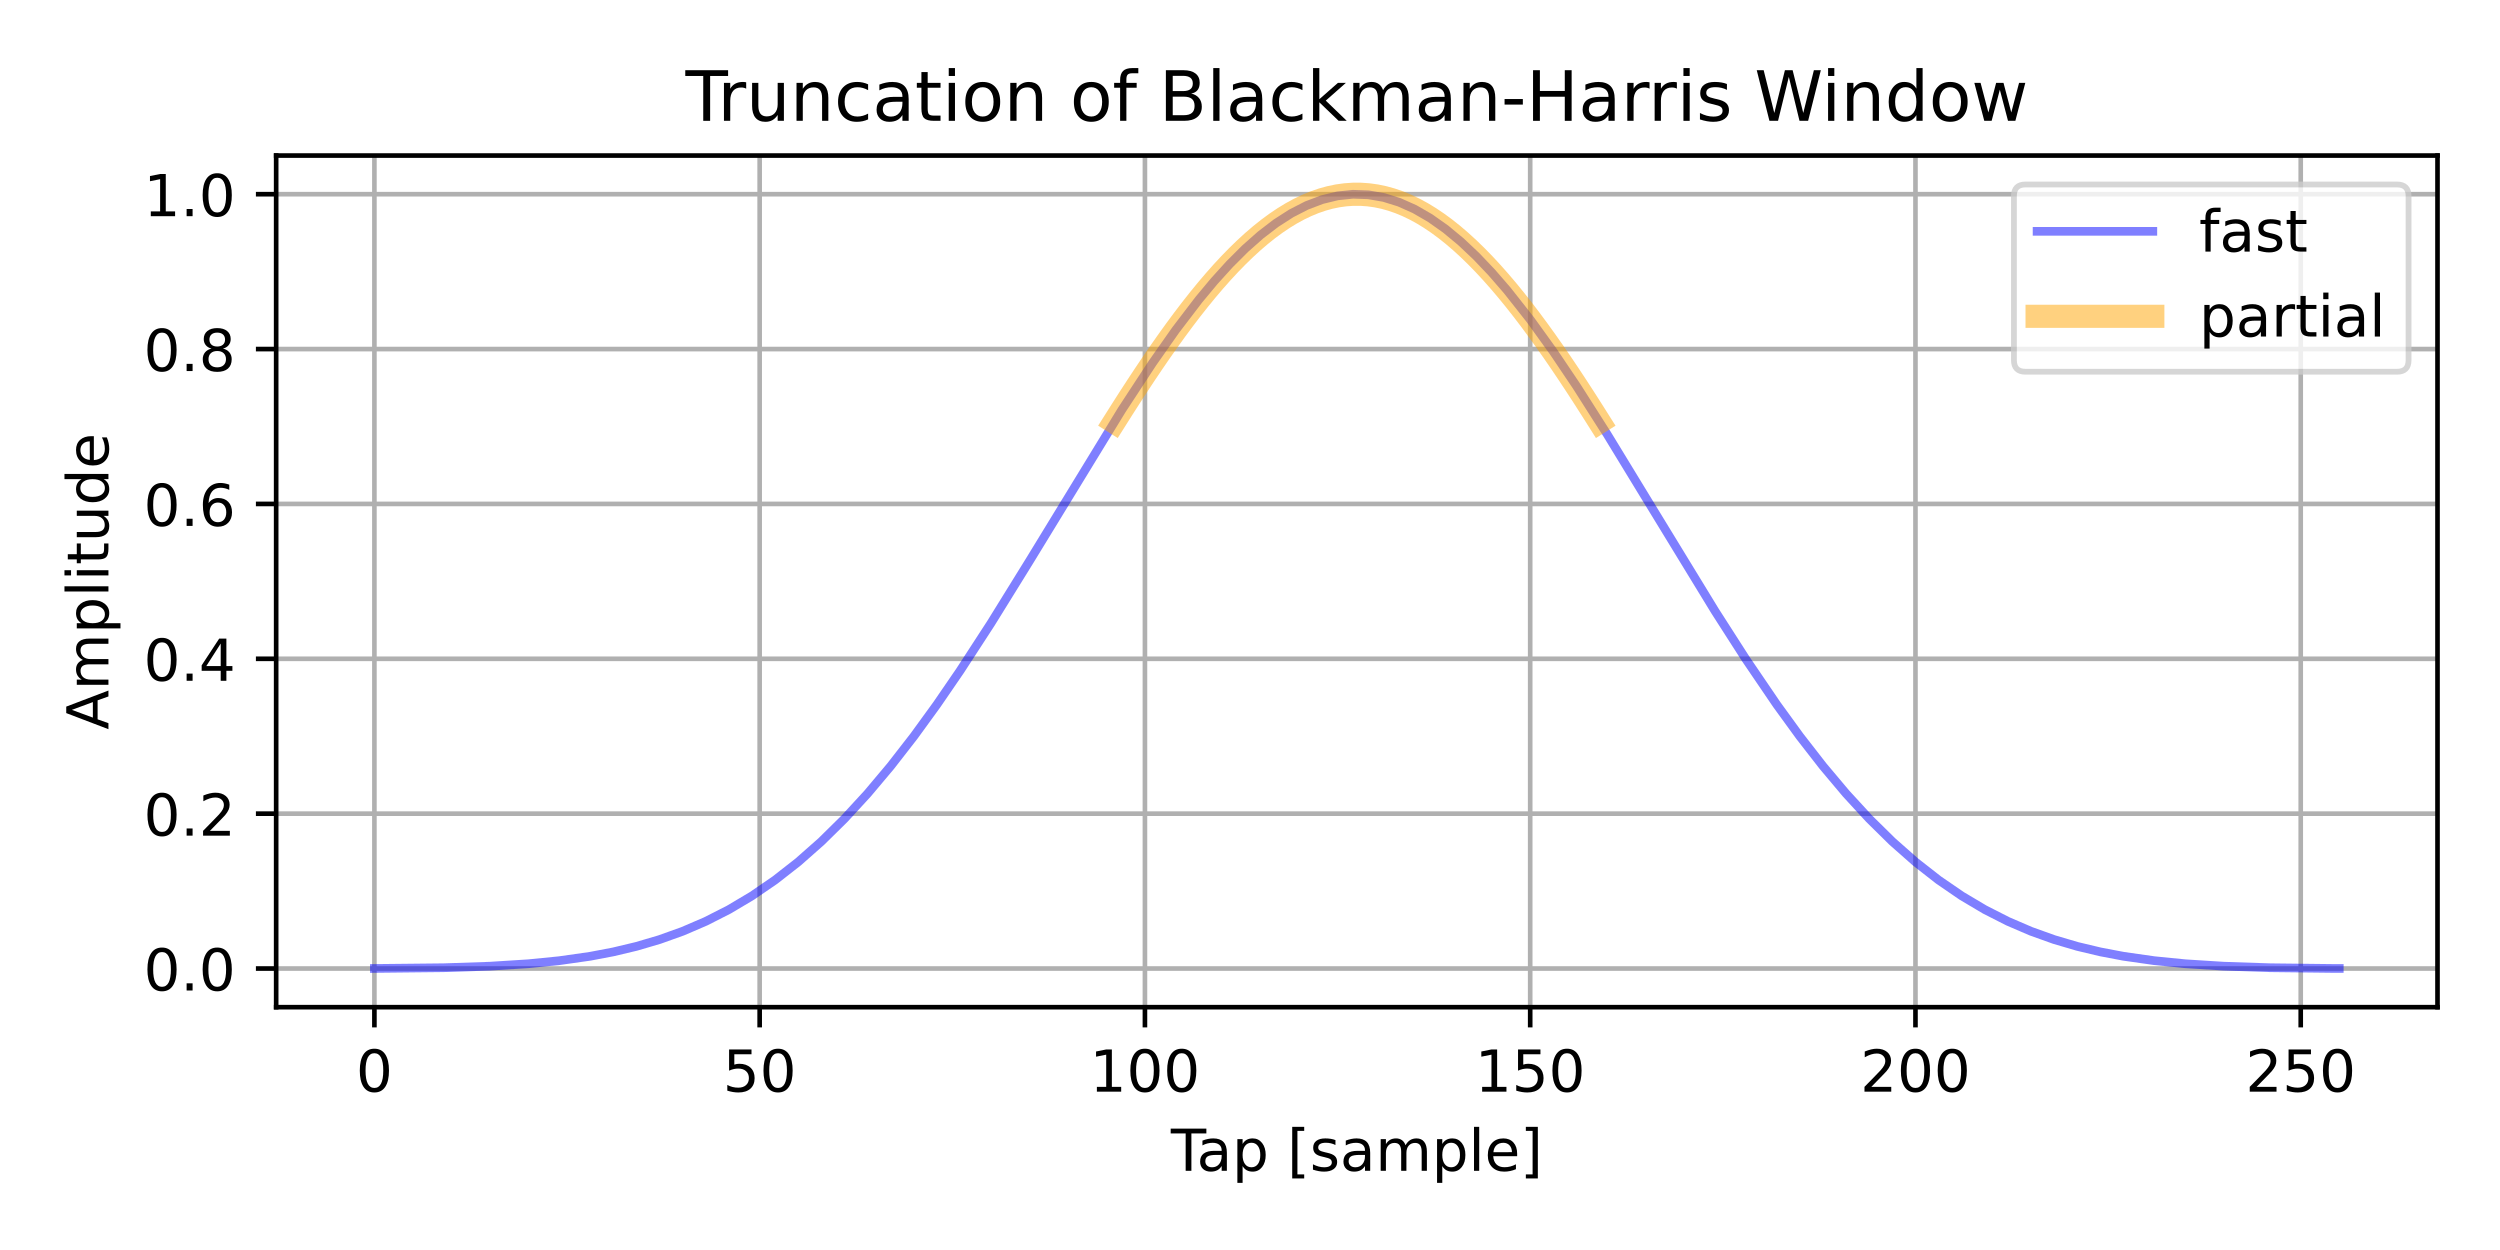
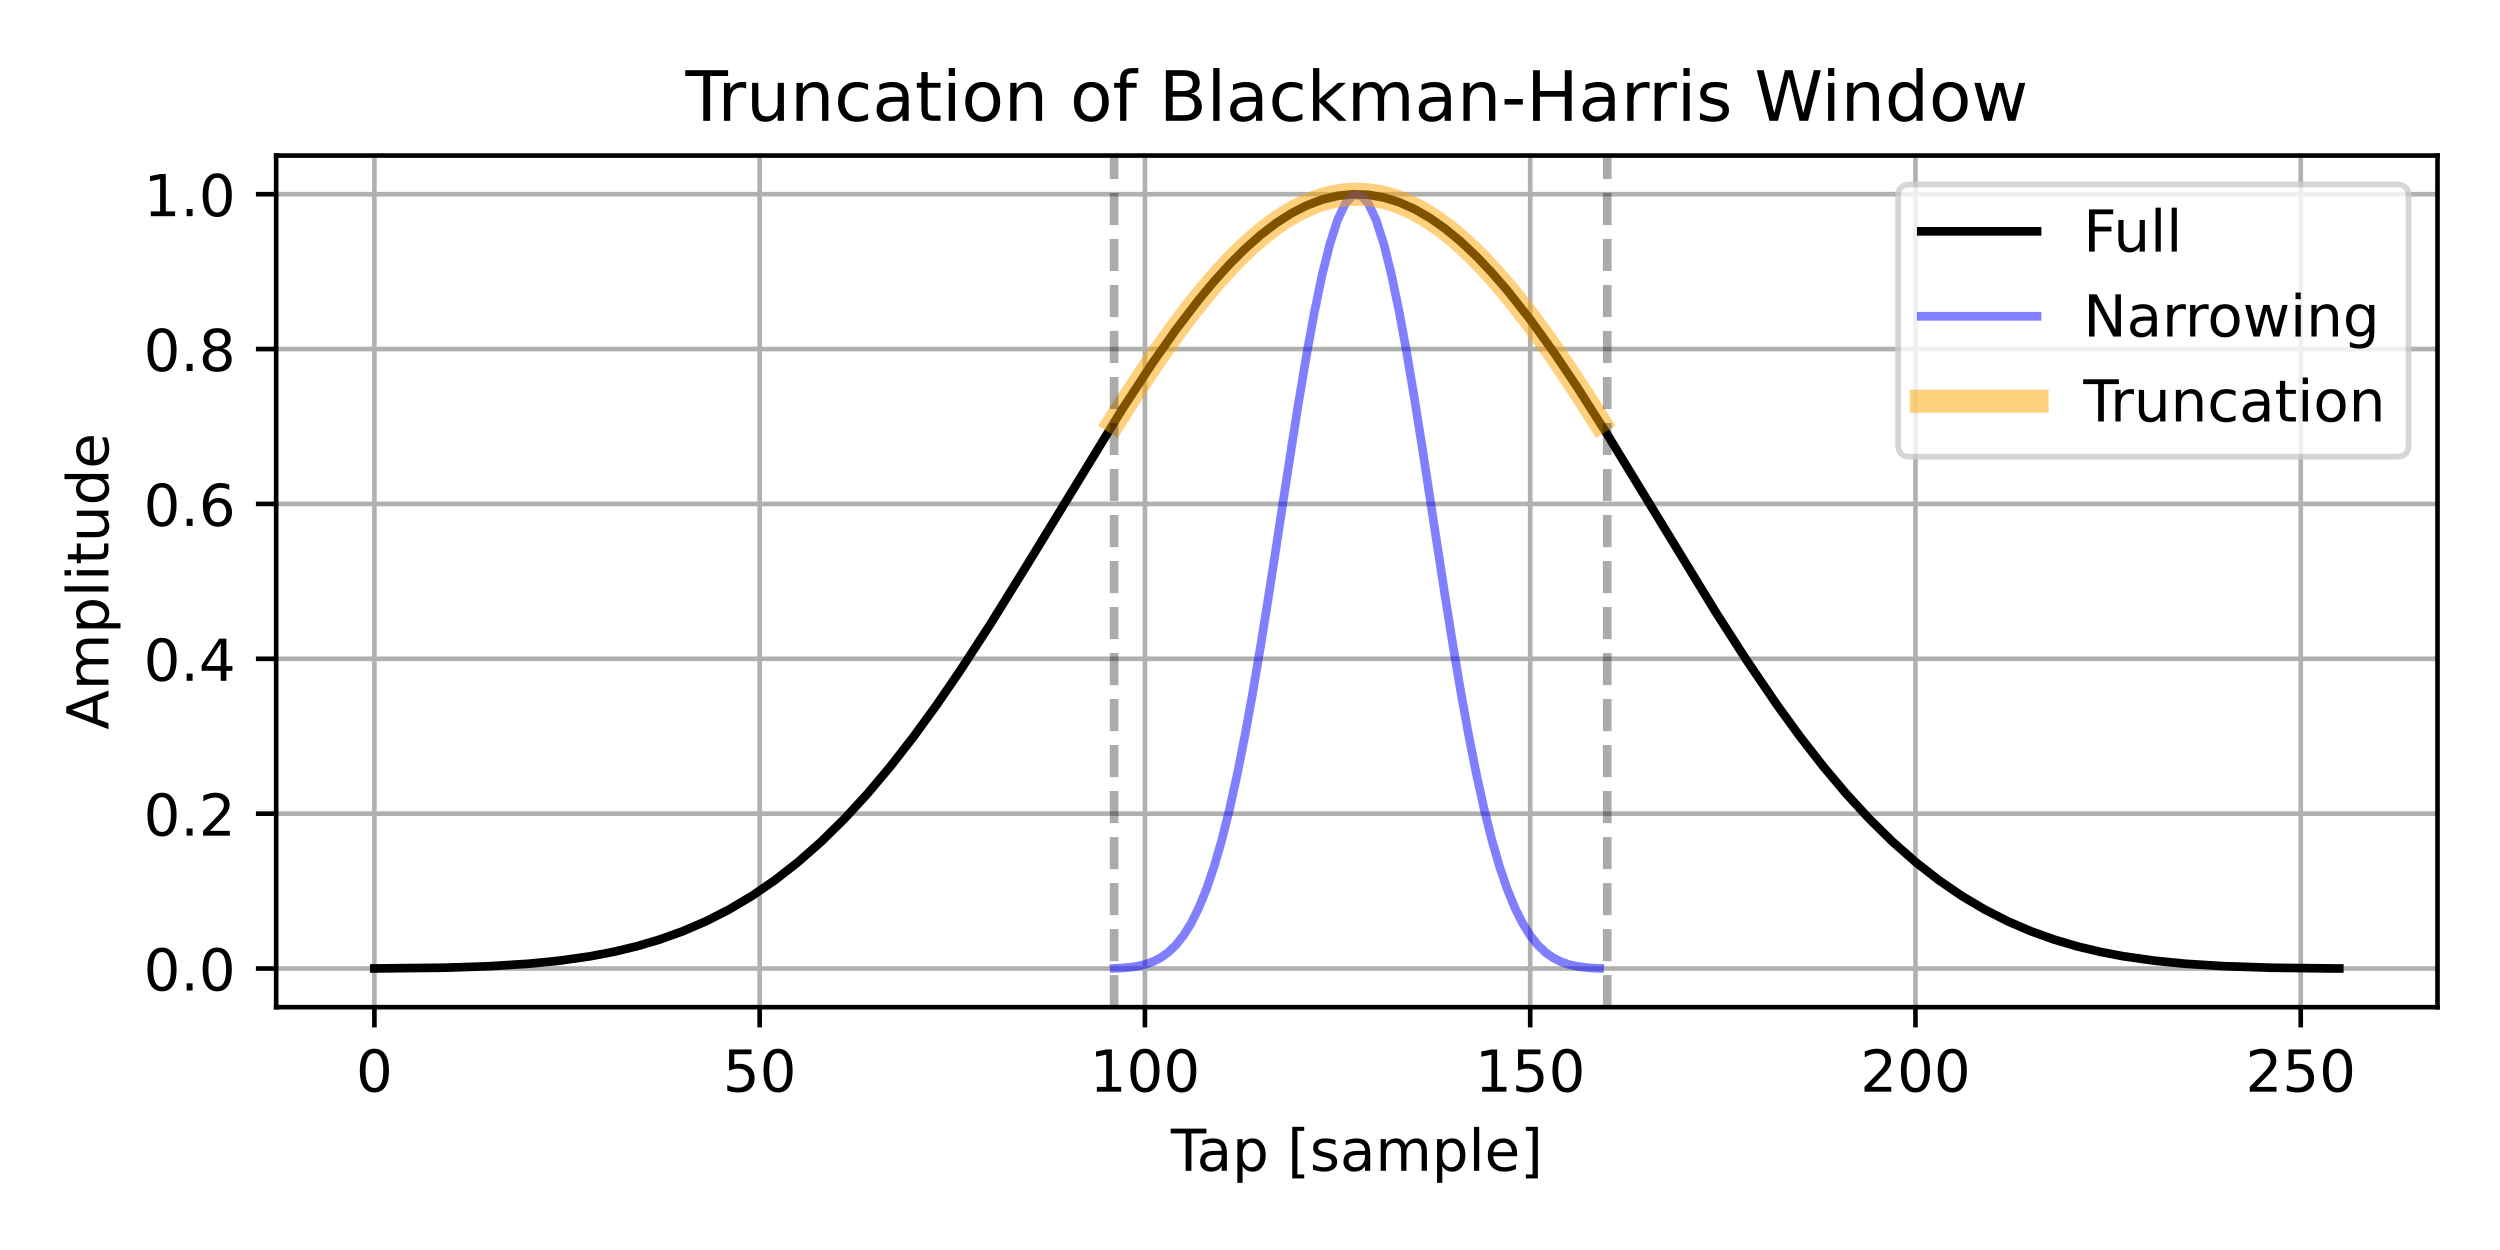
<svg xmlns="http://www.w3.org/2000/svg" xmlns:xlink="http://www.w3.org/1999/xlink" width="432pt" height="216pt" viewBox="0 0 432 216" version="1.1">
  <defs>
    <style type="text/css">*{stroke-linejoin: round; stroke-linecap: butt}</style>
  </defs>
  <g id="figure_1">
    <g id="patch_1">
      <path d="M 0 216  L 432 216  L 432 0  L 0 0  z " style="fill: #ffffff" />
    </g>
    <g id="axes_1">
      <g id="patch_2">
        <path d="M 47.72 174.04  L 421.2 174.04  L 421.2 26.88  L 47.72 26.88  z " style="fill: #ffffff" />
      </g>
      <g id="matplotlib.axis_1">
        <g id="xtick_1">
          <g id="line2d_1">
-             <path d="M 64.696 174.04  L 64.696 26.88  " clip-path="url(#p62927232cc)" style="fill: none; stroke: #b0b0b0; stroke-width: 0.8; stroke-linecap: square" />
+             <path d="M 64.696 174.04  L 64.696 26.88  " clip-path="url(#pdf937ed298)" style="fill: none; stroke: #b0b0b0; stroke-width: 0.8; stroke-linecap: square" />
          </g>
          <g id="line2d_2">
            <defs>
-               <path id="m83a31e8edc" d="M 0 0  L 0 3.5  " style="stroke: #000000; stroke-width: 0.8" />
-             </defs>
-             <g>
-               <use xlink:href="#m83a31e8edc" x="64.696" y="174.04" style="stroke: #000000; stroke-width: 0.8" />
+               <path id="m8543085252" d="M 0 0  L 0 3.5  " style="stroke: #000000; stroke-width: 0.8" />
+             </defs>
+             <g>
+               <use xlink:href="#m8543085252" x="64.696" y="174.04" style="stroke: #000000; stroke-width: 0.8" />
            </g>
          </g>
          <g id="text_1">
            <g transform="translate(61.51511 188.6384) scale(0.1 -0.1)">
              <defs>
                <path id="DejaVuSans-30" d="M 2034 4250  Q 1547 4250 1301 3770  Q 1056 3291 1056 2328  Q 1056 1369 1301 889  Q 1547 409 2034 409  Q 2525 409 2770 889  Q 3016 1369 3016 2328  Q 3016 3291 2770 3770  Q 2525 4250 2034 4250  z M 2034 4750  Q 2819 4750 3233 4129  Q 3647 3509 3647 2328  Q 3647 1150 3233 529  Q 2819 -91 2034 -91  Q 1250 -91 836 529  Q 422 1150 422 2328  Q 422 3509 836 4129  Q 1250 4750 2034 4750  z " transform="scale(0.015625)" />
              </defs>
              <use xlink:href="#DejaVuSans-30" />
            </g>
          </g>
        </g>
        <g id="xtick_2">
          <g id="line2d_3">
-             <path d="M 131.27 174.04  L 131.27 26.88  " clip-path="url(#p62927232cc)" style="fill: none; stroke: #b0b0b0; stroke-width: 0.8; stroke-linecap: square" />
+             <path d="M 131.27 174.04  L 131.27 26.88  " clip-path="url(#pdf937ed298)" style="fill: none; stroke: #b0b0b0; stroke-width: 0.8; stroke-linecap: square" />
          </g>
          <g id="line2d_4">
            <g>
-               <use xlink:href="#m83a31e8edc" x="131.27" y="174.04" style="stroke: #000000; stroke-width: 0.8" />
+               <use xlink:href="#m8543085252" x="131.27" y="174.04" style="stroke: #000000; stroke-width: 0.8" />
            </g>
          </g>
          <g id="text_2">
            <g transform="translate(124.9078 188.6384) scale(0.1 -0.1)">
              <defs>
                <path id="DejaVuSans-35" d="M 691 4666  L 3169 4666  L 3169 4134  L 1269 4134  L 1269 2991  Q 1406 3038 1543 3061  Q 1681 3084 1819 3084  Q 2600 3084 3056 2656  Q 3513 2228 3513 1497  Q 3513 744 3044 326  Q 2575 -91 1722 -91  Q 1428 -91 1123 -41  Q 819 9 494 109  L 494 744  Q 775 591 1075 516  Q 1375 441 1709 441  Q 2250 441 2565 725  Q 2881 1009 2881 1497  Q 2881 1984 2565 2268  Q 2250 2553 1709 2553  Q 1456 2553 1204 2497  Q 953 2441 691 2322  L 691 4666  z " transform="scale(0.015625)" />
              </defs>
              <use xlink:href="#DejaVuSans-35" />
              <use xlink:href="#DejaVuSans-30" transform="translate(63.62305 0)" />
            </g>
          </g>
        </g>
        <g id="xtick_3">
          <g id="line2d_5">
-             <path d="M 197.844 174.04  L 197.844 26.88  " clip-path="url(#p62927232cc)" style="fill: none; stroke: #b0b0b0; stroke-width: 0.8; stroke-linecap: square" />
+             <path d="M 197.844 174.04  L 197.844 26.88  " clip-path="url(#pdf937ed298)" style="fill: none; stroke: #b0b0b0; stroke-width: 0.8; stroke-linecap: square" />
          </g>
          <g id="line2d_6">
            <g>
-               <use xlink:href="#m83a31e8edc" x="197.844" y="174.04" style="stroke: #000000; stroke-width: 0.8" />
+               <use xlink:href="#m8543085252" x="197.844" y="174.04" style="stroke: #000000; stroke-width: 0.8" />
            </g>
          </g>
          <g id="text_3">
            <g transform="translate(188.3006 188.6384) scale(0.1 -0.1)">
              <defs>
                <path id="DejaVuSans-31" d="M 794 531  L 1825 531  L 1825 4091  L 703 3866  L 703 4441  L 1819 4666  L 2450 4666  L 2450 531  L 3481 531  L 3481 0  L 794 0  L 794 531  z " transform="scale(0.015625)" />
              </defs>
              <use xlink:href="#DejaVuSans-31" />
              <use xlink:href="#DejaVuSans-30" transform="translate(63.62305 0)" />
              <use xlink:href="#DejaVuSans-30" transform="translate(127.2461 0)" />
            </g>
          </g>
        </g>
        <g id="xtick_4">
          <g id="line2d_7">
-             <path d="M 264.418 174.04  L 264.418 26.88  " clip-path="url(#p62927232cc)" style="fill: none; stroke: #b0b0b0; stroke-width: 0.8; stroke-linecap: square" />
+             <path d="M 264.418 174.04  L 264.418 26.88  " clip-path="url(#pdf937ed298)" style="fill: none; stroke: #b0b0b0; stroke-width: 0.8; stroke-linecap: square" />
          </g>
          <g id="line2d_8">
            <g>
-               <use xlink:href="#m83a31e8edc" x="264.418" y="174.04" style="stroke: #000000; stroke-width: 0.8" />
+               <use xlink:href="#m8543085252" x="264.418" y="174.04" style="stroke: #000000; stroke-width: 0.8" />
            </g>
          </g>
          <g id="text_4">
            <g transform="translate(254.8745 188.6384) scale(0.1 -0.1)">
              <use xlink:href="#DejaVuSans-31" />
              <use xlink:href="#DejaVuSans-35" transform="translate(63.62305 0)" />
              <use xlink:href="#DejaVuSans-30" transform="translate(127.2461 0)" />
            </g>
          </g>
        </g>
        <g id="xtick_5">
          <g id="line2d_9">
-             <path d="M 330.992 174.04  L 330.992 26.88  " clip-path="url(#p62927232cc)" style="fill: none; stroke: #b0b0b0; stroke-width: 0.8; stroke-linecap: square" />
+             <path d="M 330.992 174.04  L 330.992 26.88  " clip-path="url(#pdf937ed298)" style="fill: none; stroke: #b0b0b0; stroke-width: 0.8; stroke-linecap: square" />
          </g>
          <g id="line2d_10">
            <g>
-               <use xlink:href="#m83a31e8edc" x="330.992" y="174.04" style="stroke: #000000; stroke-width: 0.8" />
+               <use xlink:href="#m8543085252" x="330.992" y="174.04" style="stroke: #000000; stroke-width: 0.8" />
            </g>
          </g>
          <g id="text_5">
            <g transform="translate(321.4485 188.6384) scale(0.1 -0.1)">
              <defs>
                <path id="DejaVuSans-32" d="M 1228 531  L 3431 531  L 3431 0  L 469 0  L 469 531  Q 828 903 1448 1529  Q 2069 2156 2228 2338  Q 2531 2678 2651 2914  Q 2772 3150 2772 3378  Q 2772 3750 2511 3984  Q 2250 4219 1831 4219  Q 1534 4219 1204 4116  Q 875 4013 500 3803  L 500 4441  Q 881 4594 1212 4672  Q 1544 4750 1819 4750  Q 2544 4750 2975 4387  Q 3406 4025 3406 3419  Q 3406 3131 3298 2873  Q 3191 2616 2906 2266  Q 2828 2175 2409 1742  Q 1991 1309 1228 531  z " transform="scale(0.015625)" />
              </defs>
              <use xlink:href="#DejaVuSans-32" />
              <use xlink:href="#DejaVuSans-30" transform="translate(63.62305 0)" />
              <use xlink:href="#DejaVuSans-30" transform="translate(127.2461 0)" />
            </g>
          </g>
        </g>
        <g id="xtick_6">
          <g id="line2d_11">
-             <path d="M 397.566 174.04  L 397.566 26.88  " clip-path="url(#p62927232cc)" style="fill: none; stroke: #b0b0b0; stroke-width: 0.8; stroke-linecap: square" />
+             <path d="M 397.566 174.04  L 397.566 26.88  " clip-path="url(#pdf937ed298)" style="fill: none; stroke: #b0b0b0; stroke-width: 0.8; stroke-linecap: square" />
          </g>
          <g id="line2d_12">
            <g>
-               <use xlink:href="#m83a31e8edc" x="397.566" y="174.04" style="stroke: #000000; stroke-width: 0.8" />
+               <use xlink:href="#m8543085252" x="397.566" y="174.04" style="stroke: #000000; stroke-width: 0.8" />
            </g>
          </g>
          <g id="text_6">
            <g transform="translate(388.0225 188.6384) scale(0.1 -0.1)">
              <use xlink:href="#DejaVuSans-32" />
              <use xlink:href="#DejaVuSans-35" transform="translate(63.62305 0)" />
              <use xlink:href="#DejaVuSans-30" transform="translate(127.2461 0)" />
            </g>
          </g>
        </g>
        <g id="text_7">
          <g transform="translate(202.3233 202.3166) scale(0.1 -0.1)">
            <defs>
              <path id="DejaVuSans-54" d="M -19 4666  L 3928 4666  L 3928 4134  L 2272 4134  L 2272 0  L 1638 0  L 1638 4134  L -19 4134  L -19 4666  z " transform="scale(0.015625)" />
              <path id="DejaVuSans-61" d="M 2194 1759  Q 1497 1759 1228 1600  Q 959 1441 959 1056  Q 959 750 1161 570  Q 1363 391 1709 391  Q 2188 391 2477 730  Q 2766 1069 2766 1631  L 2766 1759  L 2194 1759  z M 3341 1997  L 3341 0  L 2766 0  L 2766 531  Q 2569 213 2275 61  Q 1981 -91 1556 -91  Q 1019 -91 701 211  Q 384 513 384 1019  Q 384 1609 779 1909  Q 1175 2209 1959 2209  L 2766 2209  L 2766 2266  Q 2766 2663 2505 2880  Q 2244 3097 1772 3097  Q 1472 3097 1187 3025  Q 903 2953 641 2809  L 641 3341  Q 956 3463 1253 3523  Q 1550 3584 1831 3584  Q 2591 3584 2966 3190  Q 3341 2797 3341 1997  z " transform="scale(0.015625)" />
              <path id="DejaVuSans-70" d="M 1159 525  L 1159 -1331  L 581 -1331  L 581 3500  L 1159 3500  L 1159 2969  Q 1341 3281 1617 3432  Q 1894 3584 2278 3584  Q 2916 3584 3314 3078  Q 3713 2572 3713 1747  Q 3713 922 3314 415  Q 2916 -91 2278 -91  Q 1894 -91 1617 61  Q 1341 213 1159 525  z M 3116 1747  Q 3116 2381 2855 2742  Q 2594 3103 2138 3103  Q 1681 3103 1420 2742  Q 1159 2381 1159 1747  Q 1159 1113 1420 752  Q 1681 391 2138 391  Q 2594 391 2855 752  Q 3116 1113 3116 1747  z " transform="scale(0.015625)" />
              <path id="DejaVuSans-20" transform="scale(0.015625)" />
              <path id="DejaVuSans-5b" d="M 550 4863  L 1875 4863  L 1875 4416  L 1125 4416  L 1125 -397  L 1875 -397  L 1875 -844  L 550 -844  L 550 4863  z " transform="scale(0.015625)" />
              <path id="DejaVuSans-73" d="M 2834 3397  L 2834 2853  Q 2591 2978 2328 3040  Q 2066 3103 1784 3103  Q 1356 3103 1142 2972  Q 928 2841 928 2578  Q 928 2378 1081 2264  Q 1234 2150 1697 2047  L 1894 2003  Q 2506 1872 2764 1633  Q 3022 1394 3022 966  Q 3022 478 2636 193  Q 2250 -91 1575 -91  Q 1294 -91 989 -36  Q 684 19 347 128  L 347 722  Q 666 556 975 473  Q 1284 391 1588 391  Q 1994 391 2212 530  Q 2431 669 2431 922  Q 2431 1156 2273 1281  Q 2116 1406 1581 1522  L 1381 1569  Q 847 1681 609 1914  Q 372 2147 372 2553  Q 372 3047 722 3315  Q 1072 3584 1716 3584  Q 2034 3584 2315 3537  Q 2597 3491 2834 3397  z " transform="scale(0.015625)" />
              <path id="DejaVuSans-6d" d="M 3328 2828  Q 3544 3216 3844 3400  Q 4144 3584 4550 3584  Q 5097 3584 5394 3201  Q 5691 2819 5691 2113  L 5691 0  L 5113 0  L 5113 2094  Q 5113 2597 4934 2840  Q 4756 3084 4391 3084  Q 3944 3084 3684 2787  Q 3425 2491 3425 1978  L 3425 0  L 2847 0  L 2847 2094  Q 2847 2600 2669 2842  Q 2491 3084 2119 3084  Q 1678 3084 1418 2786  Q 1159 2488 1159 1978  L 1159 0  L 581 0  L 581 3500  L 1159 3500  L 1159 2956  Q 1356 3278 1631 3431  Q 1906 3584 2284 3584  Q 2666 3584 2933 3390  Q 3200 3197 3328 2828  z " transform="scale(0.015625)" />
              <path id="DejaVuSans-6c" d="M 603 4863  L 1178 4863  L 1178 0  L 603 0  L 603 4863  z " transform="scale(0.015625)" />
              <path id="DejaVuSans-65" d="M 3597 1894  L 3597 1613  L 953 1613  Q 991 1019 1311 708  Q 1631 397 2203 397  Q 2534 397 2845 478  Q 3156 559 3463 722  L 3463 178  Q 3153 47 2828 -22  Q 2503 -91 2169 -91  Q 1331 -91 842 396  Q 353 884 353 1716  Q 353 2575 817 3079  Q 1281 3584 2069 3584  Q 2775 3584 3186 3129  Q 3597 2675 3597 1894  z M 3022 2063  Q 3016 2534 2758 2815  Q 2500 3097 2075 3097  Q 1594 3097 1305 2825  Q 1016 2553 972 2059  L 3022 2063  z " transform="scale(0.015625)" />
              <path id="DejaVuSans-5d" d="M 1947 4863  L 1947 -844  L 622 -844  L 622 -397  L 1369 -397  L 1369 4416  L 622 4416  L 622 4863  L 1947 4863  z " transform="scale(0.015625)" />
            </defs>
            <use xlink:href="#DejaVuSans-54" />
            <use xlink:href="#DejaVuSans-61" transform="translate(44.58398 0)" />
            <use xlink:href="#DejaVuSans-70" transform="translate(105.8633 0)" />
            <use xlink:href="#DejaVuSans-20" transform="translate(169.3398 0)" />
            <use xlink:href="#DejaVuSans-5b" transform="translate(201.127 0)" />
            <use xlink:href="#DejaVuSans-73" transform="translate(240.1406 0)" />
            <use xlink:href="#DejaVuSans-61" transform="translate(292.2402 0)" />
            <use xlink:href="#DejaVuSans-6d" transform="translate(353.5195 0)" />
            <use xlink:href="#DejaVuSans-70" transform="translate(450.9316 0)" />
            <use xlink:href="#DejaVuSans-6c" transform="translate(514.4082 0)" />
            <use xlink:href="#DejaVuSans-65" transform="translate(542.1914 0)" />
            <use xlink:href="#DejaVuSans-5d" transform="translate(603.7148 0)" />
          </g>
        </g>
      </g>
      <g id="matplotlib.axis_2">
        <g id="ytick_1">
          <g id="line2d_13">
-             <path d="M 47.72 167.36  L 421.2 167.36  " clip-path="url(#p62927232cc)" style="fill: none; stroke: #b0b0b0; stroke-width: 0.8; stroke-linecap: square" />
+             <path d="M 47.72 167.36  L 421.2 167.36  " clip-path="url(#pdf937ed298)" style="fill: none; stroke: #b0b0b0; stroke-width: 0.8; stroke-linecap: square" />
          </g>
          <g id="line2d_14">
            <defs>
-               <path id="mc21993fdb5" d="M 0 0  L -3.5 0  " style="stroke: #000000; stroke-width: 0.8" />
-             </defs>
-             <g>
-               <use xlink:href="#mc21993fdb5" x="47.72" y="167.36" style="stroke: #000000; stroke-width: 0.8" />
+               <path id="m0ac58be14e" d="M 0 0  L -3.5 0  " style="stroke: #000000; stroke-width: 0.8" />
+             </defs>
+             <g>
+               <use xlink:href="#m0ac58be14e" x="47.72" y="167.36" style="stroke: #000000; stroke-width: 0.8" />
            </g>
          </g>
          <g id="text_8">
            <g transform="translate(24.81687 171.1593) scale(0.1 -0.1)">
              <defs>
                <path id="DejaVuSans-2e" d="M 684 794  L 1344 794  L 1344 0  L 684 0  L 684 794  z " transform="scale(0.015625)" />
              </defs>
              <use xlink:href="#DejaVuSans-30" />
              <use xlink:href="#DejaVuSans-2e" transform="translate(63.62305 0)" />
              <use xlink:href="#DejaVuSans-30" transform="translate(95.41016 0)" />
            </g>
          </g>
        </g>
        <g id="ytick_2">
          <g id="line2d_15">
-             <path d="M 47.72 140.6  L 421.2 140.6  " clip-path="url(#p62927232cc)" style="fill: none; stroke: #b0b0b0; stroke-width: 0.8; stroke-linecap: square" />
+             <path d="M 47.72 140.6  L 421.2 140.6  " clip-path="url(#pdf937ed298)" style="fill: none; stroke: #b0b0b0; stroke-width: 0.8; stroke-linecap: square" />
          </g>
          <g id="line2d_16">
            <g>
-               <use xlink:href="#mc21993fdb5" x="47.72" y="140.6" style="stroke: #000000; stroke-width: 0.8" />
+               <use xlink:href="#m0ac58be14e" x="47.72" y="140.6" style="stroke: #000000; stroke-width: 0.8" />
            </g>
          </g>
          <g id="text_9">
            <g transform="translate(24.81687 144.3988) scale(0.1 -0.1)">
              <use xlink:href="#DejaVuSans-30" />
              <use xlink:href="#DejaVuSans-2e" transform="translate(63.62305 0)" />
              <use xlink:href="#DejaVuSans-32" transform="translate(95.41016 0)" />
            </g>
          </g>
        </g>
        <g id="ytick_3">
          <g id="line2d_17">
-             <path d="M 47.72 113.839  L 421.2 113.839  " clip-path="url(#p62927232cc)" style="fill: none; stroke: #b0b0b0; stroke-width: 0.8; stroke-linecap: square" />
+             <path d="M 47.72 113.839  L 421.2 113.839  " clip-path="url(#pdf937ed298)" style="fill: none; stroke: #b0b0b0; stroke-width: 0.8; stroke-linecap: square" />
          </g>
          <g id="line2d_18">
            <g>
-               <use xlink:href="#mc21993fdb5" x="47.72" y="113.839" style="stroke: #000000; stroke-width: 0.8" />
+               <use xlink:href="#m0ac58be14e" x="47.72" y="113.839" style="stroke: #000000; stroke-width: 0.8" />
            </g>
          </g>
          <g id="text_10">
            <g transform="translate(24.81687 117.6383) scale(0.1 -0.1)">
              <defs>
                <path id="DejaVuSans-34" d="M 2419 4116  L 825 1625  L 2419 1625  L 2419 4116  z M 2253 4666  L 3047 4666  L 3047 1625  L 3713 1625  L 3713 1100  L 3047 1100  L 3047 0  L 2419 0  L 2419 1100  L 313 1100  L 313 1709  L 2253 4666  z " transform="scale(0.015625)" />
              </defs>
              <use xlink:href="#DejaVuSans-30" />
              <use xlink:href="#DejaVuSans-2e" transform="translate(63.62305 0)" />
              <use xlink:href="#DejaVuSans-34" transform="translate(95.41016 0)" />
            </g>
          </g>
        </g>
        <g id="ytick_4">
          <g id="line2d_19">
-             <path d="M 47.72 87.079  L 421.2 87.079  " clip-path="url(#p62927232cc)" style="fill: none; stroke: #b0b0b0; stroke-width: 0.8; stroke-linecap: square" />
+             <path d="M 47.72 87.079  L 421.2 87.079  " clip-path="url(#pdf937ed298)" style="fill: none; stroke: #b0b0b0; stroke-width: 0.8; stroke-linecap: square" />
          </g>
          <g id="line2d_20">
            <g>
-               <use xlink:href="#mc21993fdb5" x="47.72" y="87.079" style="stroke: #000000; stroke-width: 0.8" />
+               <use xlink:href="#m0ac58be14e" x="47.72" y="87.079" style="stroke: #000000; stroke-width: 0.8" />
            </g>
          </g>
          <g id="text_11">
            <g transform="translate(24.81687 90.87775) scale(0.1 -0.1)">
              <defs>
                <path id="DejaVuSans-36" d="M 2113 2584  Q 1688 2584 1439 2293  Q 1191 2003 1191 1497  Q 1191 994 1439 701  Q 1688 409 2113 409  Q 2538 409 2786 701  Q 3034 994 3034 1497  Q 3034 2003 2786 2293  Q 2538 2584 2113 2584  z M 3366 4563  L 3366 3988  Q 3128 4100 2886 4159  Q 2644 4219 2406 4219  Q 1781 4219 1451 3797  Q 1122 3375 1075 2522  Q 1259 2794 1537 2939  Q 1816 3084 2150 3084  Q 2853 3084 3261 2657  Q 3669 2231 3669 1497  Q 3669 778 3244 343  Q 2819 -91 2113 -91  Q 1303 -91 875 529  Q 447 1150 447 2328  Q 447 3434 972 4092  Q 1497 4750 2381 4750  Q 2619 4750 2861 4703  Q 3103 4656 3366 4563  z " transform="scale(0.015625)" />
              </defs>
              <use xlink:href="#DejaVuSans-30" />
              <use xlink:href="#DejaVuSans-2e" transform="translate(63.62305 0)" />
              <use xlink:href="#DejaVuSans-36" transform="translate(95.41016 0)" />
            </g>
          </g>
        </g>
        <g id="ytick_5">
          <g id="line2d_21">
-             <path d="M 47.72 60.318  L 421.2 60.318  " clip-path="url(#p62927232cc)" style="fill: none; stroke: #b0b0b0; stroke-width: 0.8; stroke-linecap: square" />
+             <path d="M 47.72 60.318  L 421.2 60.318  " clip-path="url(#pdf937ed298)" style="fill: none; stroke: #b0b0b0; stroke-width: 0.8; stroke-linecap: square" />
          </g>
          <g id="line2d_22">
            <g>
-               <use xlink:href="#mc21993fdb5" x="47.72" y="60.318" style="stroke: #000000; stroke-width: 0.8" />
+               <use xlink:href="#m0ac58be14e" x="47.72" y="60.318" style="stroke: #000000; stroke-width: 0.8" />
            </g>
          </g>
          <g id="text_12">
            <g transform="translate(24.81687 64.11724) scale(0.1 -0.1)">
              <defs>
                <path id="DejaVuSans-38" d="M 2034 2216  Q 1584 2216 1326 1975  Q 1069 1734 1069 1313  Q 1069 891 1326 650  Q 1584 409 2034 409  Q 2484 409 2743 651  Q 3003 894 3003 1313  Q 3003 1734 2745 1975  Q 2488 2216 2034 2216  z M 1403 2484  Q 997 2584 770 2862  Q 544 3141 544 3541  Q 544 4100 942 4425  Q 1341 4750 2034 4750  Q 2731 4750 3128 4425  Q 3525 4100 3525 3541  Q 3525 3141 3298 2862  Q 3072 2584 2669 2484  Q 3125 2378 3379 2068  Q 3634 1759 3634 1313  Q 3634 634 3220 271  Q 2806 -91 2034 -91  Q 1263 -91 848 271  Q 434 634 434 1313  Q 434 1759 690 2068  Q 947 2378 1403 2484  z M 1172 3481  Q 1172 3119 1398 2916  Q 1625 2713 2034 2713  Q 2441 2713 2670 2916  Q 2900 3119 2900 3481  Q 2900 3844 2670 4047  Q 2441 4250 2034 4250  Q 1625 4250 1398 4047  Q 1172 3844 1172 3481  z " transform="scale(0.015625)" />
              </defs>
              <use xlink:href="#DejaVuSans-30" />
              <use xlink:href="#DejaVuSans-2e" transform="translate(63.62305 0)" />
              <use xlink:href="#DejaVuSans-38" transform="translate(95.41016 0)" />
            </g>
          </g>
        </g>
        <g id="ytick_6">
          <g id="line2d_23">
-             <path d="M 47.72 33.558  L 421.2 33.558  " clip-path="url(#p62927232cc)" style="fill: none; stroke: #b0b0b0; stroke-width: 0.8; stroke-linecap: square" />
+             <path d="M 47.72 33.558  L 421.2 33.558  " clip-path="url(#pdf937ed298)" style="fill: none; stroke: #b0b0b0; stroke-width: 0.8; stroke-linecap: square" />
          </g>
          <g id="line2d_24">
            <g>
-               <use xlink:href="#mc21993fdb5" x="47.72" y="33.558" style="stroke: #000000; stroke-width: 0.8" />
+               <use xlink:href="#m0ac58be14e" x="47.72" y="33.558" style="stroke: #000000; stroke-width: 0.8" />
            </g>
          </g>
          <g id="text_13">
            <g transform="translate(24.81687 37.35673) scale(0.1 -0.1)">
              <use xlink:href="#DejaVuSans-31" />
              <use xlink:href="#DejaVuSans-2e" transform="translate(63.62305 0)" />
              <use xlink:href="#DejaVuSans-30" transform="translate(95.41016 0)" />
            </g>
          </g>
        </g>
        <g id="text_14">
          <g transform="translate(18.73719 126.0827) rotate(-90) scale(0.1 -0.1)">
            <defs>
              <path id="DejaVuSans-41" d="M 2188 4044  L 1331 1722  L 3047 1722  L 2188 4044  z M 1831 4666  L 2547 4666  L 4325 0  L 3669 0  L 3244 1197  L 1141 1197  L 716 0  L 50 0  L 1831 4666  z " transform="scale(0.015625)" />
              <path id="DejaVuSans-69" d="M 603 3500  L 1178 3500  L 1178 0  L 603 0  L 603 3500  z M 603 4863  L 1178 4863  L 1178 4134  L 603 4134  L 603 4863  z " transform="scale(0.015625)" />
              <path id="DejaVuSans-74" d="M 1172 4494  L 1172 3500  L 2356 3500  L 2356 3053  L 1172 3053  L 1172 1153  Q 1172 725 1289 603  Q 1406 481 1766 481  L 2356 481  L 2356 0  L 1766 0  Q 1100 0 847 248  Q 594 497 594 1153  L 594 3053  L 172 3053  L 172 3500  L 594 3500  L 594 4494  L 1172 4494  z " transform="scale(0.015625)" />
              <path id="DejaVuSans-75" d="M 544 1381  L 544 3500  L 1119 3500  L 1119 1403  Q 1119 906 1312 657  Q 1506 409 1894 409  Q 2359 409 2629 706  Q 2900 1003 2900 1516  L 2900 3500  L 3475 3500  L 3475 0  L 2900 0  L 2900 538  Q 2691 219 2414 64  Q 2138 -91 1772 -91  Q 1169 -91 856 284  Q 544 659 544 1381  z M 1991 3584  L 1991 3584  z " transform="scale(0.015625)" />
              <path id="DejaVuSans-64" d="M 2906 2969  L 2906 4863  L 3481 4863  L 3481 0  L 2906 0  L 2906 525  Q 2725 213 2448 61  Q 2172 -91 1784 -91  Q 1150 -91 751 415  Q 353 922 353 1747  Q 353 2572 751 3078  Q 1150 3584 1784 3584  Q 2172 3584 2448 3432  Q 2725 3281 2906 2969  z M 947 1747  Q 947 1113 1208 752  Q 1469 391 1925 391  Q 2381 391 2643 752  Q 2906 1113 2906 1747  Q 2906 2381 2643 2742  Q 2381 3103 1925 3103  Q 1469 3103 1208 2742  Q 947 2381 947 1747  z " transform="scale(0.015625)" />
            </defs>
            <use xlink:href="#DejaVuSans-41" />
            <use xlink:href="#DejaVuSans-6d" transform="translate(68.4082 0)" />
            <use xlink:href="#DejaVuSans-70" transform="translate(165.8203 0)" />
            <use xlink:href="#DejaVuSans-6c" transform="translate(229.2969 0)" />
            <use xlink:href="#DejaVuSans-69" transform="translate(257.0801 0)" />
            <use xlink:href="#DejaVuSans-74" transform="translate(284.8633 0)" />
            <use xlink:href="#DejaVuSans-75" transform="translate(324.0723 0)" />
            <use xlink:href="#DejaVuSans-64" transform="translate(387.4512 0)" />
            <use xlink:href="#DejaVuSans-65" transform="translate(450.9277 0)" />
          </g>
        </g>
      </g>
      <g id="line2d_25">
-         <path d="M 64.696 167.351  L 76.68 167.222  L 84.669 166.955  L 91.326 166.534  L 96.652 166.005  L 101.978 165.246  L 105.972 164.487  L 109.967 163.535  L 113.961 162.359  L 117.956 160.928  L 121.95 159.211  L 125.944 157.181  L 129.939 154.808  L 133.933 152.069  L 137.928 148.944  L 141.922 145.418  L 145.917 141.483  L 149.911 137.137  L 153.905 132.388  L 157.9 127.251  L 161.894 121.752  L 165.889 115.926  L 171.215 107.727  L 177.872 96.977  L 193.85 70.827  L 199.176 62.698  L 203.17 57.013  L 207.165 51.778  L 209.828 48.579  L 212.491 45.639  L 215.154 42.979  L 217.817 40.619  L 220.479 38.577  L 223.142 36.866  L 225.805 35.502  L 228.468 34.493  L 231.131 33.847  L 233.794 33.569  L 236.457 33.662  L 239.12 34.124  L 241.783 34.952  L 244.446 36.14  L 247.109 37.679  L 249.772 39.557  L 252.435 41.76  L 255.098 44.273  L 257.761 47.075  L 260.424 50.148  L 264.418 55.214  L 268.413 60.759  L 272.407 66.695  L 277.733 75.067  L 285.722 88.173  L 296.374 105.614  L 301.7 113.919  L 307.026 121.752  L 311.02 127.251  L 315.015 132.388  L 319.009 137.137  L 323.003 141.483  L 326.998 145.418  L 330.992 148.944  L 334.987 152.069  L 338.981 154.808  L 342.976 157.181  L 346.97 159.211  L 350.964 160.928  L 354.959 162.359  L 358.953 163.535  L 362.948 164.487  L 366.942 165.246  L 372.268 166.005  L 377.594 166.534  L 384.251 166.955  L 392.24 167.222  L 402.892 167.347  L 404.224 167.351  L 404.224 167.351  " clip-path="url(#p62927232cc)" style="fill: none; stroke: #0000ff; stroke-opacity: 0.5; stroke-width: 1.5; stroke-linecap: square" />
+         <path d="M 64.696 167.351  L 76.68 167.222  L 84.669 166.955  L 91.326 166.534  L 96.652 166.005  L 101.978 165.246  L 105.972 164.487  L 109.967 163.535  L 113.961 162.359  L 117.956 160.928  L 121.95 159.211  L 125.944 157.181  L 129.939 154.808  L 133.933 152.069  L 137.928 148.944  L 141.922 145.418  L 145.917 141.483  L 149.911 137.137  L 153.905 132.388  L 157.9 127.251  L 161.894 121.752  L 165.889 115.926  L 171.215 107.727  L 177.872 96.977  L 193.85 70.827  L 199.176 62.698  L 203.17 57.013  L 207.165 51.778  L 209.828 48.579  L 212.491 45.639  L 215.154 42.979  L 217.817 40.619  L 220.479 38.577  L 223.142 36.866  L 225.805 35.502  L 228.468 34.493  L 231.131 33.847  L 233.794 33.569  L 236.457 33.662  L 239.12 34.124  L 241.783 34.952  L 244.446 36.14  L 247.109 37.679  L 249.772 39.557  L 252.435 41.76  L 255.098 44.273  L 257.761 47.075  L 260.424 50.148  L 264.418 55.214  L 268.413 60.759  L 272.407 66.695  L 277.733 75.067  L 285.722 88.173  L 296.374 105.614  L 301.7 113.919  L 307.026 121.752  L 311.02 127.251  L 315.015 132.388  L 319.009 137.137  L 323.003 141.483  L 326.998 145.418  L 330.992 148.944  L 334.987 152.069  L 338.981 154.808  L 342.976 157.181  L 346.97 159.211  L 350.964 160.928  L 354.959 162.359  L 358.953 163.535  L 362.948 164.487  L 366.942 165.246  L 372.268 166.005  L 377.594 166.534  L 384.251 166.955  L 392.24 167.222  L 402.892 167.347  L 404.224 167.351  L 404.224 167.351  " clip-path="url(#pdf937ed298)" style="fill: none; stroke: #000000; stroke-width: 1.5; stroke-linecap: square" />
      </g>
      <g id="line2d_26">
-         <path d="M 192.518 72.935  L 193.85 70.827  L 195.181 68.746  L 196.513 66.695  L 197.844 64.678  L 199.176 62.698  L 200.507 60.759  L 201.839 58.863  L 203.17 57.013  L 204.502 55.214  L 205.833 53.468  L 207.165 51.778  L 208.496 50.148  L 209.828 48.579  L 211.159 47.075  L 212.491 45.639  L 213.822 44.273  L 215.154 42.979  L 216.485 41.76  L 217.817 40.619  L 219.148 39.557  L 220.479 38.577  L 221.811 37.679  L 223.142 36.866  L 224.474 36.14  L 225.805 35.502  L 227.137 34.952  L 228.468 34.493  L 229.8 34.124  L 231.131 33.847  L 232.463 33.662  L 233.794 33.569  L 235.126 33.569  L 236.457 33.662  L 237.789 33.847  L 239.12 34.124  L 240.452 34.493  L 241.783 34.952  L 243.115 35.502  L 244.446 36.14  L 245.778 36.866  L 247.109 37.679  L 248.441 38.577  L 249.772 39.557  L 251.103 40.619  L 252.435 41.76  L 253.766 42.979  L 255.098 44.273  L 256.429 45.639  L 257.761 47.075  L 259.092 48.579  L 260.424 50.148  L 261.755 51.778  L 263.087 53.468  L 264.418 55.214  L 265.75 57.013  L 267.081 58.863  L 268.413 60.759  L 269.744 62.698  L 271.076 64.678  L 272.407 66.695  L 273.739 68.746  L 275.07 70.827  L 276.402 72.935  " clip-path="url(#p62927232cc)" style="fill: none; stroke: #ffa500; stroke-opacity: 0.5; stroke-width: 4; stroke-linecap: square" />
+         <path d="M 192.518 167.334  L 193.85 167.275  L 195.181 167.16  L 196.513 166.966  L 197.844 166.659  L 199.176 166.196  L 200.507 165.526  L 201.839 164.591  L 203.17 163.324  L 204.502 161.659  L 205.833 159.523  L 207.165 156.85  L 208.496 153.577  L 209.828 149.651  L 211.159 145.034  L 212.491 139.705  L 213.822 133.668  L 215.154 126.95  L 216.485 119.607  L 217.817 111.724  L 219.148 103.414  L 220.479 94.819  L 221.811 86.103  L 223.142 77.452  L 224.474 69.064  L 225.805 61.143  L 227.137 53.893  L 228.468 47.508  L 229.8 42.164  L 231.131 38.014  L 232.463 35.178  L 233.794 33.738  L 235.126 33.738  L 236.457 35.178  L 237.789 38.014  L 239.12 42.164  L 240.452 47.508  L 241.783 53.893  L 243.115 61.143  L 244.446 69.064  L 245.778 77.452  L 247.109 86.103  L 248.441 94.819  L 249.772 103.414  L 251.103 111.724  L 252.435 119.607  L 253.766 126.95  L 255.098 133.668  L 256.429 139.705  L 257.761 145.034  L 259.092 149.651  L 260.424 153.577  L 261.755 156.85  L 263.087 159.523  L 264.418 161.659  L 265.75 163.324  L 267.081 164.591  L 268.413 165.526  L 269.744 166.196  L 271.076 166.659  L 272.407 166.966  L 273.739 167.16  L 275.07 167.275  L 276.402 167.334  " clip-path="url(#pdf937ed298)" style="fill: none; stroke: #0000ff; stroke-opacity: 0.5; stroke-width: 1.5; stroke-linecap: square" />
+       </g>
+       <g id="line2d_27">
+         <path d="M 192.518 72.935  L 193.85 70.827  L 195.181 68.746  L 196.513 66.695  L 197.844 64.678  L 199.176 62.698  L 200.507 60.759  L 201.839 58.863  L 203.17 57.013  L 204.502 55.214  L 205.833 53.468  L 207.165 51.778  L 208.496 50.148  L 209.828 48.579  L 211.159 47.075  L 212.491 45.639  L 213.822 44.273  L 215.154 42.979  L 216.485 41.76  L 217.817 40.619  L 219.148 39.557  L 220.479 38.577  L 221.811 37.679  L 223.142 36.866  L 224.474 36.14  L 225.805 35.502  L 227.137 34.952  L 228.468 34.493  L 229.8 34.124  L 231.131 33.847  L 232.463 33.662  L 233.794 33.569  L 235.126 33.569  L 236.457 33.662  L 237.789 33.847  L 239.12 34.124  L 240.452 34.493  L 241.783 34.952  L 243.115 35.502  L 244.446 36.14  L 245.778 36.866  L 247.109 37.679  L 248.441 38.577  L 249.772 39.557  L 251.103 40.619  L 252.435 41.76  L 253.766 42.979  L 255.098 44.273  L 256.429 45.639  L 257.761 47.075  L 259.092 48.579  L 260.424 50.148  L 261.755 51.778  L 263.087 53.468  L 264.418 55.214  L 265.75 57.013  L 267.081 58.863  L 268.413 60.759  L 269.744 62.698  L 271.076 64.678  L 272.407 66.695  L 273.739 68.746  L 275.07 70.827  L 276.402 72.935  " clip-path="url(#pdf937ed298)" style="fill: none; stroke: #ffa500; stroke-opacity: 0.5; stroke-width: 4; stroke-linecap: square" />
+       </g>
+       <g id="line2d_28">
+         <path d="M 192.518 174.04  L 192.518 26.88  " clip-path="url(#pdf937ed298)" style="fill: none; stroke-dasharray: 5.55,2.4; stroke-dashoffset: 0; stroke: #000000; stroke-opacity: 0.33; stroke-width: 1.5" />
+       </g>
+       <g id="line2d_29">
+         <path d="M 277.733 174.04  L 277.733 26.88  " clip-path="url(#pdf937ed298)" style="fill: none; stroke-dasharray: 5.55,2.4; stroke-dashoffset: 0; stroke: #000000; stroke-opacity: 0.33; stroke-width: 1.5" />
      </g>
      <g id="patch_3">
        <path d="M 47.72 174.04  L 47.72 26.88  " style="fill: none; stroke: #000000; stroke-width: 0.8; stroke-linejoin: miter; stroke-linecap: square" />
      </g>
      <g id="patch_4">
        <path d="M 421.2 174.04  L 421.2 26.88  " style="fill: none; stroke: #000000; stroke-width: 0.8; stroke-linejoin: miter; stroke-linecap: square" />
      </g>
      <g id="patch_5">
        <path d="M 47.72 174.04  L 421.2 174.04  " style="fill: none; stroke: #000000; stroke-width: 0.8; stroke-linejoin: miter; stroke-linecap: square" />
      </g>
      <g id="patch_6">
        <path d="M 47.72 26.88  L 421.2 26.88  " style="fill: none; stroke: #000000; stroke-width: 0.8; stroke-linejoin: miter; stroke-linecap: square" />
      </g>
      <g id="text_15">
        <g transform="translate(118.45 20.88) scale(0.12 -0.12)">
          <defs>
            <path id="DejaVuSans-72" d="M 2631 2963  Q 2534 3019 2420 3045  Q 2306 3072 2169 3072  Q 1681 3072 1420 2755  Q 1159 2438 1159 1844  L 1159 0  L 581 0  L 581 3500  L 1159 3500  L 1159 2956  Q 1341 3275 1631 3429  Q 1922 3584 2338 3584  Q 2397 3584 2469 3576  Q 2541 3569 2628 3553  L 2631 2963  z " transform="scale(0.015625)" />
            <path id="DejaVuSans-6e" d="M 3513 2113  L 3513 0  L 2938 0  L 2938 2094  Q 2938 2591 2744 2837  Q 2550 3084 2163 3084  Q 1697 3084 1428 2787  Q 1159 2491 1159 1978  L 1159 0  L 581 0  L 581 3500  L 1159 3500  L 1159 2956  Q 1366 3272 1645 3428  Q 1925 3584 2291 3584  Q 2894 3584 3203 3211  Q 3513 2838 3513 2113  z " transform="scale(0.015625)" />
            <path id="DejaVuSans-63" d="M 3122 3366  L 3122 2828  Q 2878 2963 2633 3030  Q 2388 3097 2138 3097  Q 1578 3097 1268 2742  Q 959 2388 959 1747  Q 959 1106 1268 751  Q 1578 397 2138 397  Q 2388 397 2633 464  Q 2878 531 3122 666  L 3122 134  Q 2881 22 2623 -34  Q 2366 -91 2075 -91  Q 1284 -91 818 406  Q 353 903 353 1747  Q 353 2603 823 3093  Q 1294 3584 2113 3584  Q 2378 3584 2631 3529  Q 2884 3475 3122 3366  z " transform="scale(0.015625)" />
            <path id="DejaVuSans-6f" d="M 1959 3097  Q 1497 3097 1228 2736  Q 959 2375 959 1747  Q 959 1119 1226 758  Q 1494 397 1959 397  Q 2419 397 2687 759  Q 2956 1122 2956 1747  Q 2956 2369 2687 2733  Q 2419 3097 1959 3097  z M 1959 3584  Q 2709 3584 3137 3096  Q 3566 2609 3566 1747  Q 3566 888 3137 398  Q 2709 -91 1959 -91  Q 1206 -91 779 398  Q 353 888 353 1747  Q 353 2609 779 3096  Q 1206 3584 1959 3584  z " transform="scale(0.015625)" />
            <path id="DejaVuSans-66" d="M 2375 4863  L 2375 4384  L 1825 4384  Q 1516 4384 1395 4259  Q 1275 4134 1275 3809  L 1275 3500  L 2222 3500  L 2222 3053  L 1275 3053  L 1275 0  L 697 0  L 697 3053  L 147 3053  L 147 3500  L 697 3500  L 697 3744  Q 697 4328 969 4595  Q 1241 4863 1831 4863  L 2375 4863  z " transform="scale(0.015625)" />
            <path id="DejaVuSans-42" d="M 1259 2228  L 1259 519  L 2272 519  Q 2781 519 3026 730  Q 3272 941 3272 1375  Q 3272 1813 3026 2020  Q 2781 2228 2272 2228  L 1259 2228  z M 1259 4147  L 1259 2741  L 2194 2741  Q 2656 2741 2882 2914  Q 3109 3088 3109 3444  Q 3109 3797 2882 3972  Q 2656 4147 2194 4147  L 1259 4147  z M 628 4666  L 2241 4666  Q 2963 4666 3353 4366  Q 3744 4066 3744 3513  Q 3744 3084 3544 2831  Q 3344 2578 2956 2516  Q 3422 2416 3680 2098  Q 3938 1781 3938 1306  Q 3938 681 3513 340  Q 3088 0 2303 0  L 628 0  L 628 4666  z " transform="scale(0.015625)" />
            <path id="DejaVuSans-6b" d="M 581 4863  L 1159 4863  L 1159 1991  L 2875 3500  L 3609 3500  L 1753 1863  L 3688 0  L 2938 0  L 1159 1709  L 1159 0  L 581 0  L 581 4863  z " transform="scale(0.015625)" />
            <path id="DejaVuSans-2d" d="M 313 2009  L 1997 2009  L 1997 1497  L 313 1497  L 313 2009  z " transform="scale(0.015625)" />
            <path id="DejaVuSans-48" d="M 628 4666  L 1259 4666  L 1259 2753  L 3553 2753  L 3553 4666  L 4184 4666  L 4184 0  L 3553 0  L 3553 2222  L 1259 2222  L 1259 0  L 628 0  L 628 4666  z " transform="scale(0.015625)" />
            <path id="DejaVuSans-57" d="M 213 4666  L 850 4666  L 1831 722  L 2809 4666  L 3519 4666  L 4500 722  L 5478 4666  L 6119 4666  L 4947 0  L 4153 0  L 3169 4050  L 2175 0  L 1381 0  L 213 4666  z " transform="scale(0.015625)" />
            <path id="DejaVuSans-77" d="M 269 3500  L 844 3500  L 1563 769  L 2278 3500  L 2956 3500  L 3675 769  L 4391 3500  L 4966 3500  L 4050 0  L 3372 0  L 2619 2869  L 1863 0  L 1184 0  L 269 3500  z " transform="scale(0.015625)" />
          </defs>
          <use xlink:href="#DejaVuSans-54" />
          <use xlink:href="#DejaVuSans-72" transform="translate(46.33398 0)" />
          <use xlink:href="#DejaVuSans-75" transform="translate(87.44727 0)" />
          <use xlink:href="#DejaVuSans-6e" transform="translate(150.8262 0)" />
          <use xlink:href="#DejaVuSans-63" transform="translate(214.2051 0)" />
          <use xlink:href="#DejaVuSans-61" transform="translate(269.1855 0)" />
          <use xlink:href="#DejaVuSans-74" transform="translate(330.4648 0)" />
          <use xlink:href="#DejaVuSans-69" transform="translate(369.6738 0)" />
          <use xlink:href="#DejaVuSans-6f" transform="translate(397.457 0)" />
          <use xlink:href="#DejaVuSans-6e" transform="translate(458.6387 0)" />
          <use xlink:href="#DejaVuSans-20" transform="translate(522.0176 0)" />
          <use xlink:href="#DejaVuSans-6f" transform="translate(553.8047 0)" />
          <use xlink:href="#DejaVuSans-66" transform="translate(614.9863 0)" />
          <use xlink:href="#DejaVuSans-20" transform="translate(650.1914 0)" />
          <use xlink:href="#DejaVuSans-42" transform="translate(681.9785 0)" />
          <use xlink:href="#DejaVuSans-6c" transform="translate(750.582 0)" />
          <use xlink:href="#DejaVuSans-61" transform="translate(778.3652 0)" />
          <use xlink:href="#DejaVuSans-63" transform="translate(839.6445 0)" />
          <use xlink:href="#DejaVuSans-6b" transform="translate(894.625 0)" />
          <use xlink:href="#DejaVuSans-6d" transform="translate(952.5352 0)" />
          <use xlink:href="#DejaVuSans-61" transform="translate(1049.947 0)" />
          <use xlink:href="#DejaVuSans-6e" transform="translate(1111.227 0)" />
          <use xlink:href="#DejaVuSans-2d" transform="translate(1174.605 0)" />
          <use xlink:href="#DejaVuSans-48" transform="translate(1210.689 0)" />
          <use xlink:href="#DejaVuSans-61" transform="translate(1285.885 0)" />
          <use xlink:href="#DejaVuSans-72" transform="translate(1347.164 0)" />
          <use xlink:href="#DejaVuSans-72" transform="translate(1386.527 0)" />
          <use xlink:href="#DejaVuSans-69" transform="translate(1427.641 0)" />
          <use xlink:href="#DejaVuSans-73" transform="translate(1455.424 0)" />
          <use xlink:href="#DejaVuSans-20" transform="translate(1507.523 0)" />
          <use xlink:href="#DejaVuSans-57" transform="translate(1539.311 0)" />
          <use xlink:href="#DejaVuSans-69" transform="translate(1635.938 0)" />
          <use xlink:href="#DejaVuSans-6e" transform="translate(1663.721 0)" />
          <use xlink:href="#DejaVuSans-64" transform="translate(1727.1 0)" />
          <use xlink:href="#DejaVuSans-6f" transform="translate(1790.576 0)" />
          <use xlink:href="#DejaVuSans-77" transform="translate(1851.758 0)" />
        </g>
      </g>
      <g id="legend_1">
        <g id="patch_7">
-           <path d="M 350.008 64.236  L 414.2 64.236  Q 416.2 64.236 416.2 62.236  L 416.2 33.88  Q 416.2 31.88 414.2 31.88  L 350.008 31.88  Q 348.008 31.88 348.008 33.88  L 348.008 62.236  Q 348.008 64.236 350.008 64.236  z " style="fill: #ffffff; opacity: 0.8; stroke: #cccccc; stroke-linejoin: miter" />
-         </g>
-         <g id="line2d_27">
-           <path d="M 352.008 39.978  L 362.008 39.978  L 372.008 39.978  " style="fill: none; stroke: #0000ff; stroke-opacity: 0.5; stroke-width: 1.5; stroke-linecap: square" />
+           <path d="M 330 78.914  L 414.2 78.914  Q 416.2 78.914 416.2 76.914  L 416.2 33.88  Q 416.2 31.88 414.2 31.88  L 330 31.88  Q 328 31.88 328 33.88  L 328 76.914  Q 328 78.914 330 78.914  z " style="fill: #ffffff; opacity: 0.8; stroke: #cccccc; stroke-linejoin: miter" />
+         </g>
+         <g id="line2d_30">
+           <path d="M 332 39.978  L 342 39.978  L 352 39.978  " style="fill: none; stroke: #000000; stroke-width: 1.5; stroke-linecap: square" />
        </g>
        <g id="text_16">
-           <g transform="translate(380.0078 43.47844) scale(0.1 -0.1)">
-             <use xlink:href="#DejaVuSans-66" />
-             <use xlink:href="#DejaVuSans-61" transform="translate(35.20508 0)" />
-             <use xlink:href="#DejaVuSans-73" transform="translate(96.48438 0)" />
-             <use xlink:href="#DejaVuSans-74" transform="translate(148.584 0)" />
-           </g>
-         </g>
-         <g id="line2d_28">
-           <path d="M 352.008 54.657  L 362.008 54.657  L 372.008 54.657  " style="fill: none; stroke: #ffa500; stroke-opacity: 0.5; stroke-width: 4; stroke-linecap: square" />
+           <g transform="translate(360 43.47844) scale(0.1 -0.1)">
+             <defs>
+               <path id="DejaVuSans-46" d="M 628 4666  L 3309 4666  L 3309 4134  L 1259 4134  L 1259 2759  L 3109 2759  L 3109 2228  L 1259 2228  L 1259 0  L 628 0  L 628 4666  z " transform="scale(0.015625)" />
+             </defs>
+             <use xlink:href="#DejaVuSans-46" />
+             <use xlink:href="#DejaVuSans-75" transform="translate(52.01953 0)" />
+             <use xlink:href="#DejaVuSans-6c" transform="translate(115.3984 0)" />
+             <use xlink:href="#DejaVuSans-6c" transform="translate(143.1816 0)" />
+           </g>
+         </g>
+         <g id="line2d_31">
+           <path d="M 332 54.657  L 342 54.657  L 352 54.657  " style="fill: none; stroke: #0000ff; stroke-opacity: 0.5; stroke-width: 1.5; stroke-linecap: square" />
        </g>
        <g id="text_17">
-           <g transform="translate(380.0078 58.15656) scale(0.1 -0.1)">
-             <use xlink:href="#DejaVuSans-70" />
-             <use xlink:href="#DejaVuSans-61" transform="translate(63.47656 0)" />
-             <use xlink:href="#DejaVuSans-72" transform="translate(124.7559 0)" />
-             <use xlink:href="#DejaVuSans-74" transform="translate(165.8691 0)" />
-             <use xlink:href="#DejaVuSans-69" transform="translate(205.0781 0)" />
-             <use xlink:href="#DejaVuSans-61" transform="translate(232.8613 0)" />
-             <use xlink:href="#DejaVuSans-6c" transform="translate(294.1406 0)" />
+           <g transform="translate(360 58.15656) scale(0.1 -0.1)">
+             <defs>
+               <path id="DejaVuSans-4e" d="M 628 4666  L 1478 4666  L 3547 763  L 3547 4666  L 4159 4666  L 4159 0  L 3309 0  L 1241 3903  L 1241 0  L 628 0  L 628 4666  z " transform="scale(0.015625)" />
+               <path id="DejaVuSans-67" d="M 2906 1791  Q 2906 2416 2648 2759  Q 2391 3103 1925 3103  Q 1463 3103 1205 2759  Q 947 2416 947 1791  Q 947 1169 1205 825  Q 1463 481 1925 481  Q 2391 481 2648 825  Q 2906 1169 2906 1791  z M 3481 434  Q 3481 -459 3084 -895  Q 2688 -1331 1869 -1331  Q 1566 -1331 1297 -1286  Q 1028 -1241 775 -1147  L 775 -588  Q 1028 -725 1275 -790  Q 1522 -856 1778 -856  Q 2344 -856 2625 -561  Q 2906 -266 2906 331  L 2906 616  Q 2728 306 2450 153  Q 2172 0 1784 0  Q 1141 0 747 490  Q 353 981 353 1791  Q 353 2603 747 3093  Q 1141 3584 1784 3584  Q 2172 3584 2450 3431  Q 2728 3278 2906 2969  L 2906 3500  L 3481 3500  L 3481 434  z " transform="scale(0.015625)" />
+             </defs>
+             <use xlink:href="#DejaVuSans-4e" />
+             <use xlink:href="#DejaVuSans-61" transform="translate(74.80469 0)" />
+             <use xlink:href="#DejaVuSans-72" transform="translate(136.084 0)" />
+             <use xlink:href="#DejaVuSans-72" transform="translate(175.4473 0)" />
+             <use xlink:href="#DejaVuSans-6f" transform="translate(214.3105 0)" />
+             <use xlink:href="#DejaVuSans-77" transform="translate(275.4922 0)" />
+             <use xlink:href="#DejaVuSans-69" transform="translate(357.2793 0)" />
+             <use xlink:href="#DejaVuSans-6e" transform="translate(385.0625 0)" />
+             <use xlink:href="#DejaVuSans-67" transform="translate(448.4414 0)" />
+           </g>
+         </g>
+         <g id="line2d_32">
+           <path d="M 332 69.335  L 342 69.335  L 352 69.335  " style="fill: none; stroke: #ffa500; stroke-opacity: 0.5; stroke-width: 4; stroke-linecap: square" />
+         </g>
+         <g id="text_18">
+           <g transform="translate(360 72.83469) scale(0.1 -0.1)">
+             <use xlink:href="#DejaVuSans-54" />
+             <use xlink:href="#DejaVuSans-72" transform="translate(46.33398 0)" />
+             <use xlink:href="#DejaVuSans-75" transform="translate(87.44727 0)" />
+             <use xlink:href="#DejaVuSans-6e" transform="translate(150.8262 0)" />
+             <use xlink:href="#DejaVuSans-63" transform="translate(214.2051 0)" />
+             <use xlink:href="#DejaVuSans-61" transform="translate(269.1855 0)" />
+             <use xlink:href="#DejaVuSans-74" transform="translate(330.4648 0)" />
+             <use xlink:href="#DejaVuSans-69" transform="translate(369.6738 0)" />
+             <use xlink:href="#DejaVuSans-6f" transform="translate(397.457 0)" />
+             <use xlink:href="#DejaVuSans-6e" transform="translate(458.6387 0)" />
          </g>
        </g>
      </g>
    </g>
  </g>
  <defs>
-     <clipPath id="p62927232cc">
+     <clipPath id="pdf937ed298">
      <rect x="47.72" y="26.88" width="373.48" height="147.16" />
    </clipPath>
  </defs>
</svg>
